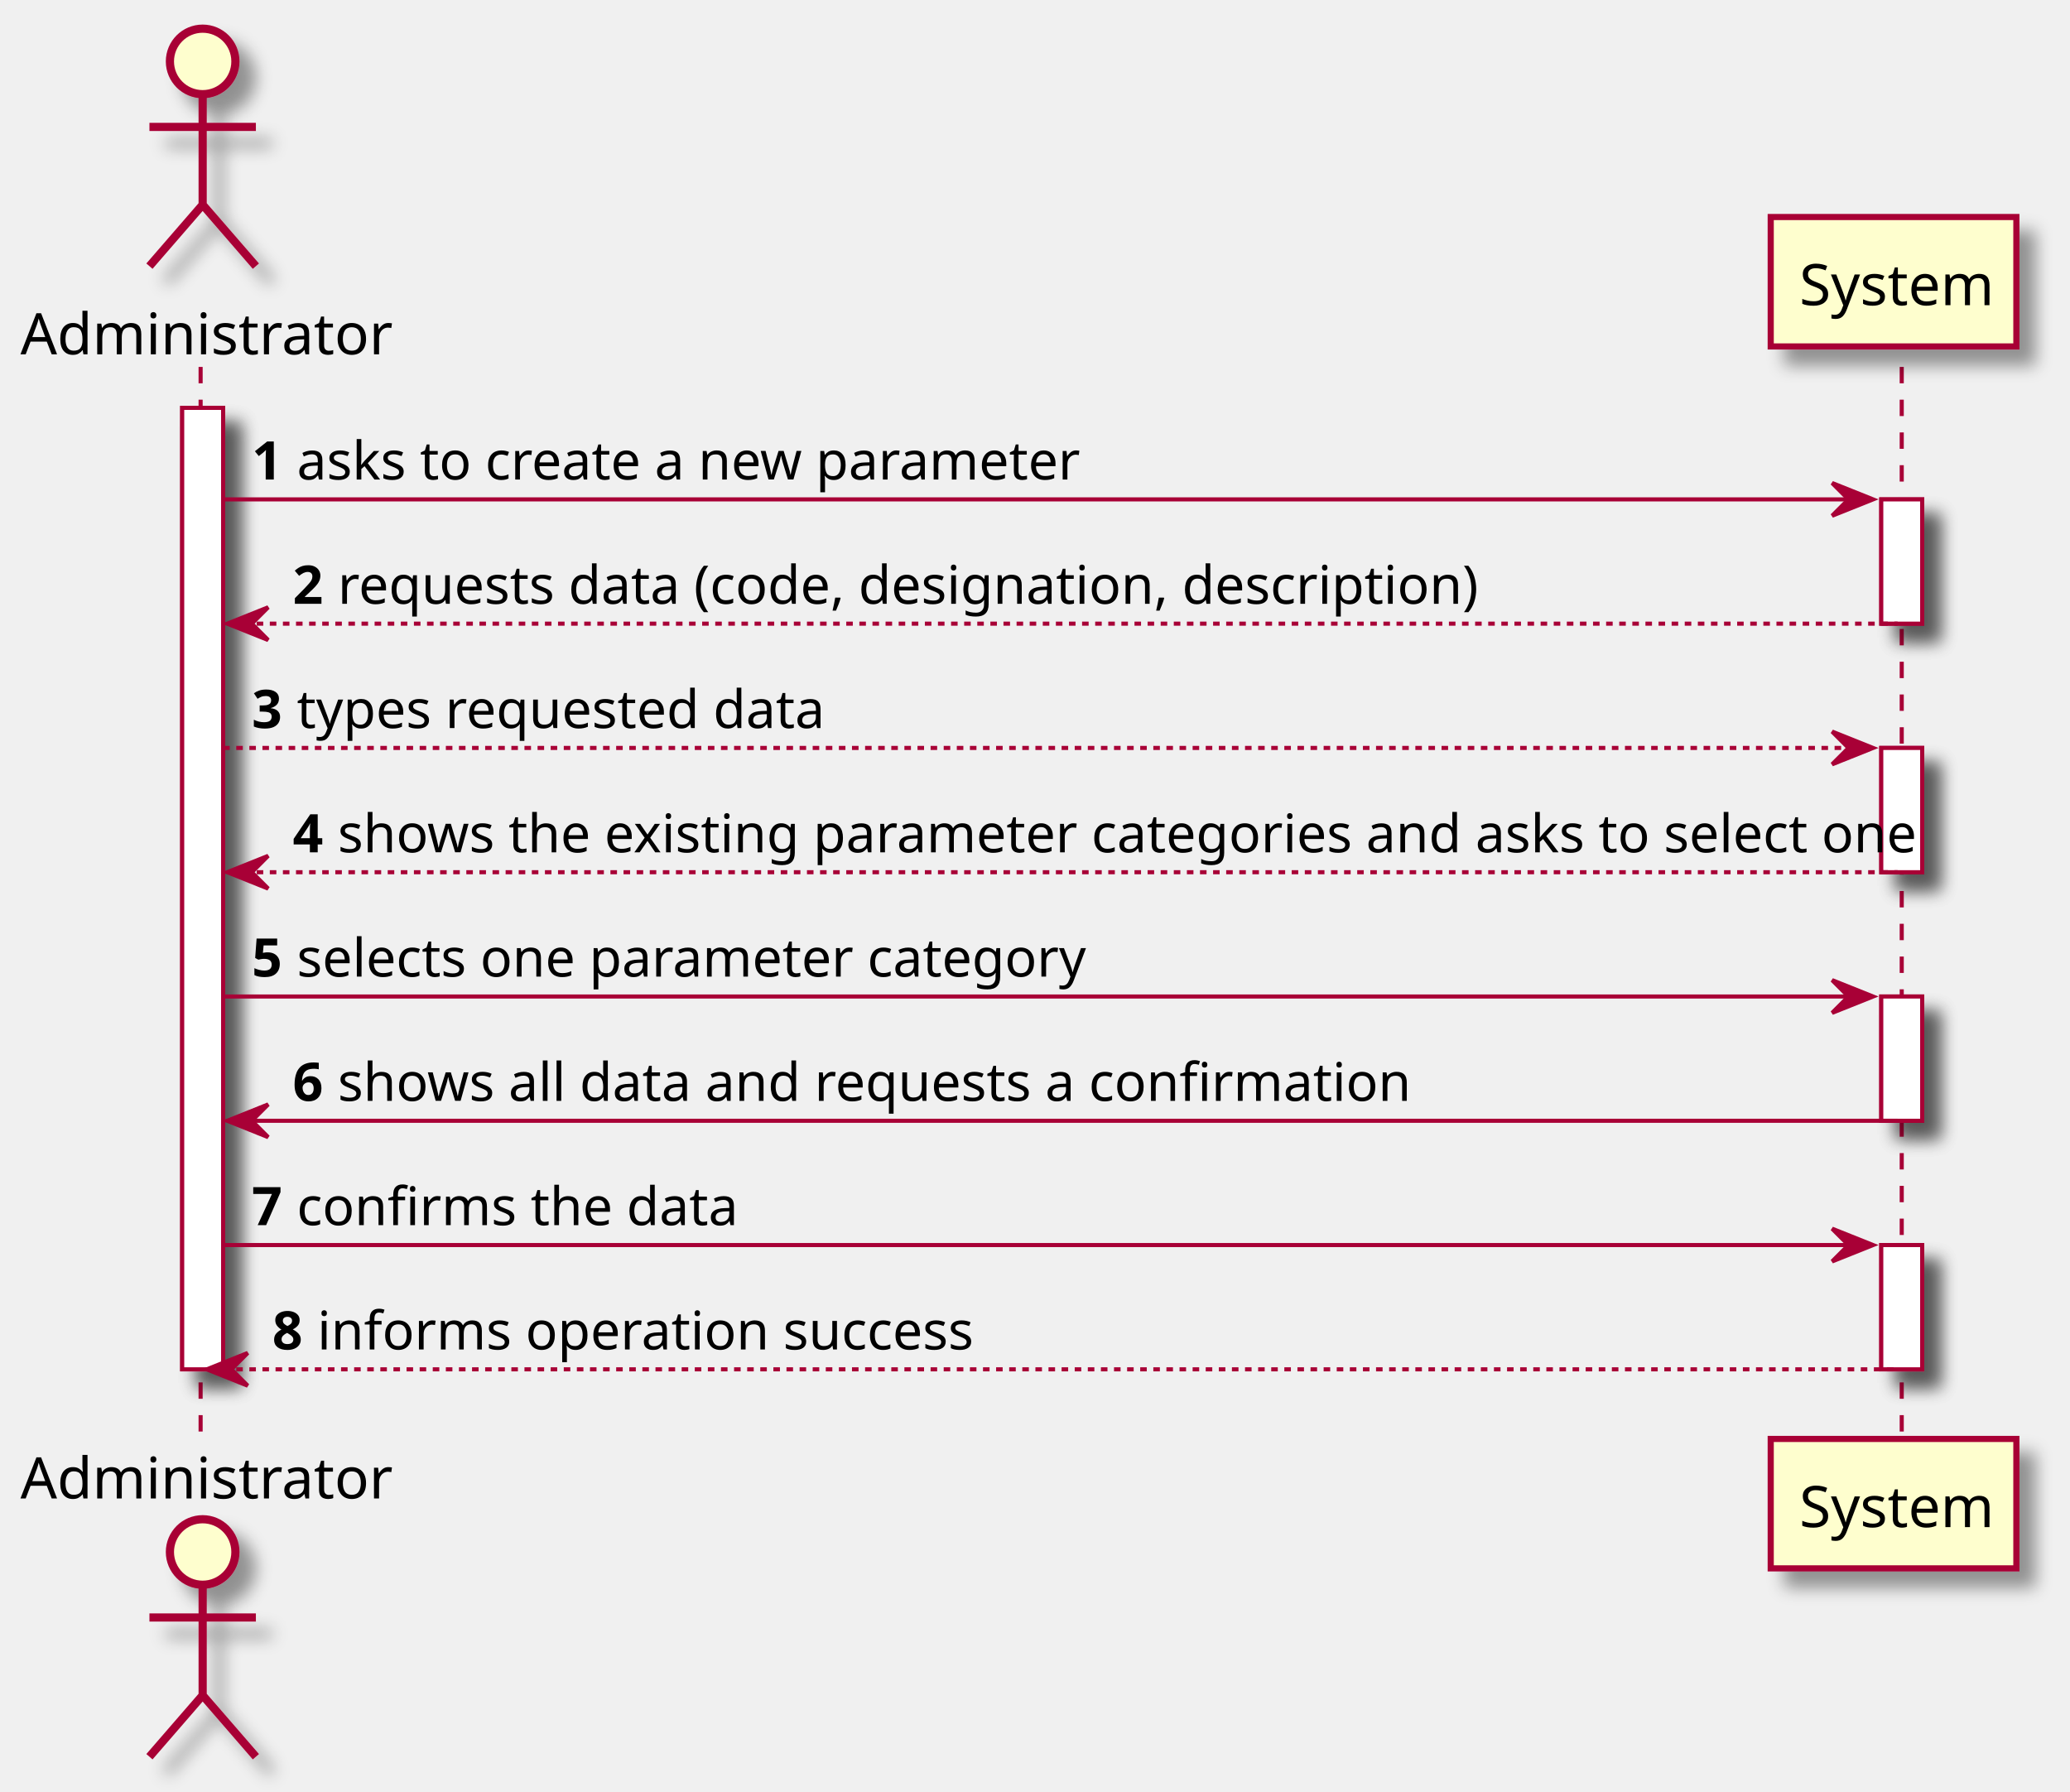
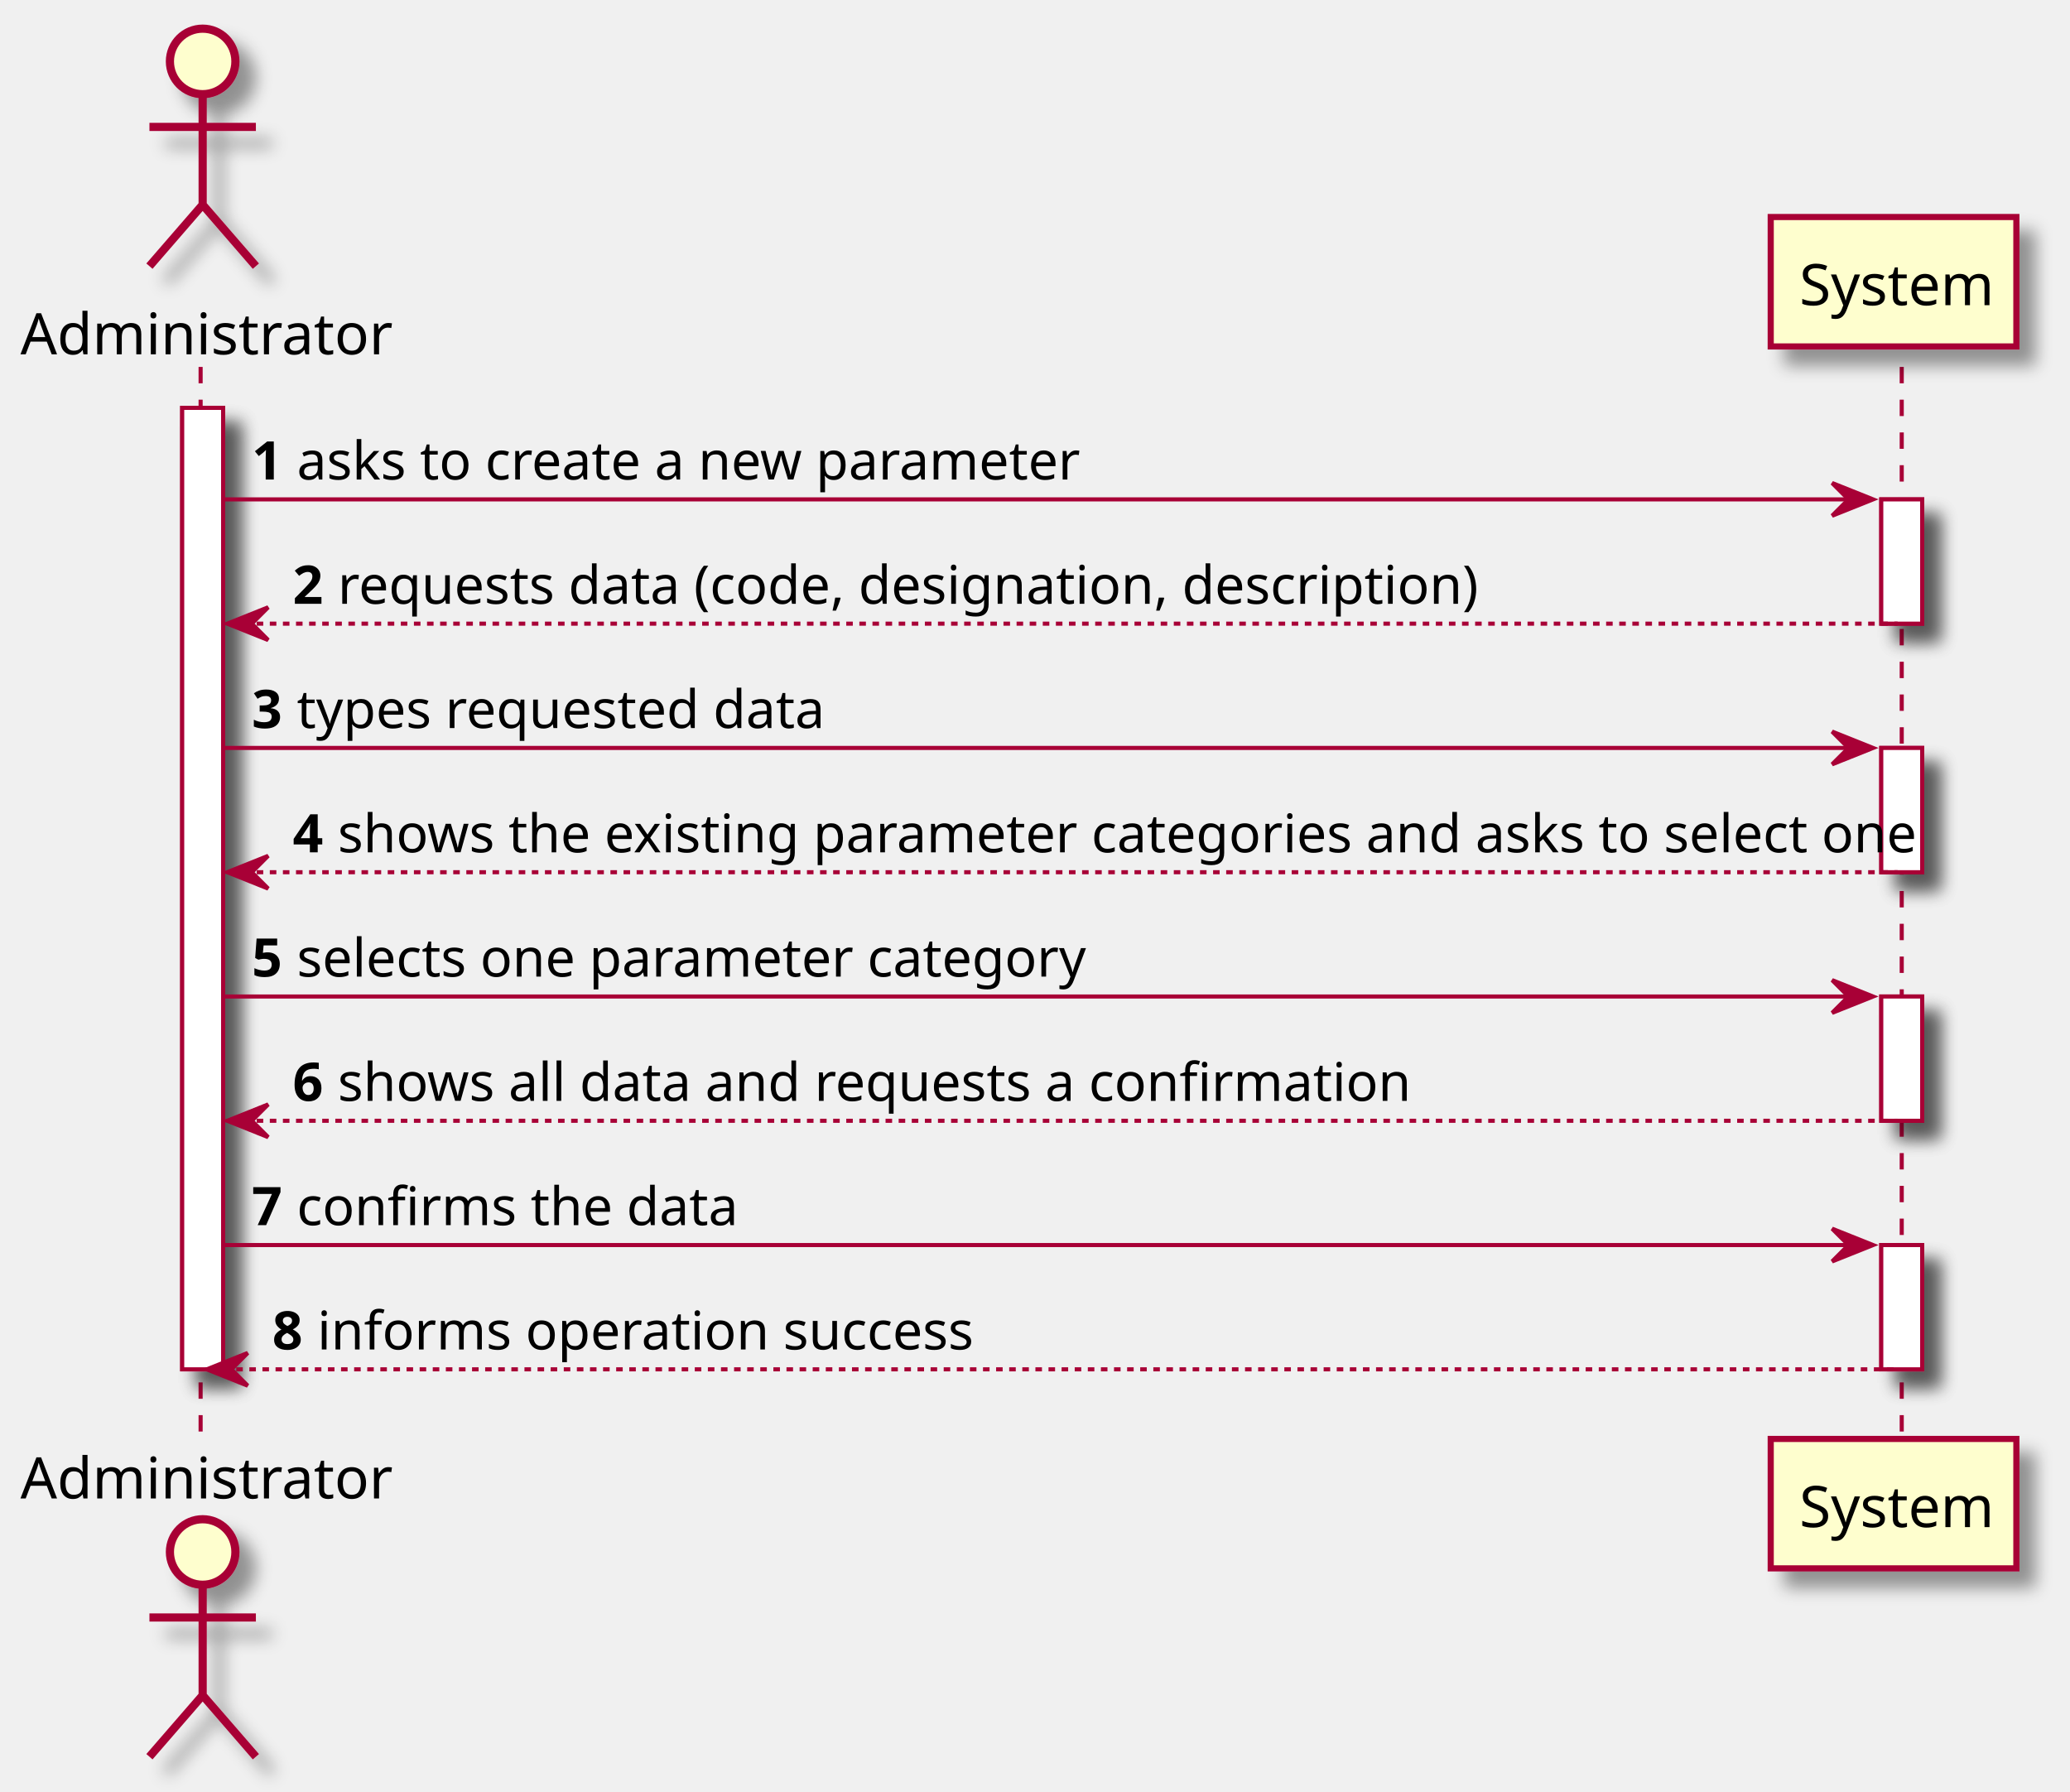
<svg xmlns="http://www.w3.org/2000/svg" contentScriptType="application/ecmascript" contentStyleType="text/css" height="547.5px" preserveAspectRatio="none" style="width:632px;height:547px;" version="1.1" viewBox="0 0 632 547" width="632.5px" zoomAndPan="magnify">
  <defs>
-     <filter height="300%" id="f1lctz6yg4he7g" width="300%" x="-1" y="-1">
+     <filter height="300%" id="fva3t057jt0i6" width="300%" x="-1" y="-1">
      <feGaussianBlur result="blurOut" stdDeviation="2.5" />
      <feColorMatrix in="blurOut" result="blurOut2" type="matrix" values="0 0 0 0 0 0 0 0 0 0 0 0 0 0 0 0 0 0 .4 0" />
      <feOffset dx="5.0" dy="5.0" in="blurOut2" result="blurOut3" />
      <feBlend in="SourceGraphic" in2="blurOut3" mode="normal" />
    </filter>
  </defs>
  <g>
-     <rect fill="#FFFFFF" filter="url(#f1lctz6yg4he7g)" height="293.516" style="stroke:#A80036;stroke-width:1.25;" width="12.5" x="55.625" y="124.512" />
-     <rect fill="#FFFFFF" filter="url(#f1lctz6yg4he7g)" height="37.94" style="stroke:#A80036;stroke-width:1.25;" width="12.5" x="574.375" y="152.451" />
-     <rect fill="#FFFFFF" filter="url(#f1lctz6yg4he7g)" height="37.94" style="stroke:#A80036;stroke-width:1.25;" width="12.5" x="574.375" y="228.33" />
-     <rect fill="#FFFFFF" filter="url(#f1lctz6yg4he7g)" height="37.94" style="stroke:#A80036;stroke-width:1.25;" width="12.5" x="574.375" y="304.209" />
-     <rect fill="#FFFFFF" filter="url(#f1lctz6yg4he7g)" height="37.94" style="stroke:#A80036;stroke-width:1.25;" width="12.5" x="574.375" y="380.088" />
+     <rect fill="#FFFFFF" filter="url(#fva3t057jt0i6)" height="293.516" style="stroke:#A80036;stroke-width:1.25;" width="12.5" x="55.625" y="124.512" />
+     <rect fill="#FFFFFF" filter="url(#fva3t057jt0i6)" height="37.94" style="stroke:#A80036;stroke-width:1.25;" width="12.5" x="574.375" y="152.451" />
+     <rect fill="#FFFFFF" filter="url(#fva3t057jt0i6)" height="37.94" style="stroke:#A80036;stroke-width:1.25;" width="12.5" x="574.375" y="228.33" />
+     <rect fill="#FFFFFF" filter="url(#fva3t057jt0i6)" height="37.94" style="stroke:#A80036;stroke-width:1.25;" width="12.5" x="574.375" y="304.209" />
+     <rect fill="#FFFFFF" filter="url(#fva3t057jt0i6)" height="37.94" style="stroke:#A80036;stroke-width:1.25;" width="12.5" x="574.375" y="380.088" />
    <line style="stroke:#A80036;stroke-width:1.25;stroke-dasharray:5.0,5.0;" x1="61.25" x2="61.25" y1="112.012" y2="440.527" />
    <line style="stroke:#A80036;stroke-width:1.25;stroke-dasharray:5.0,5.0;" x1="580.625" x2="580.625" y1="112.012" y2="440.527" />
    <text fill="#000000" font-family="sans-serif" font-size="17.5" lengthAdjust="spacing" textLength="103.75" x="6.25" y="108.166">Administrator</text>
-     <ellipse cx="61.875" cy="18.75" fill="#FEFECE" filter="url(#f1lctz6yg4he7g)" rx="10" ry="10" style="stroke:#A80036;stroke-width:2.5;" />
-     <path d="M61.875,28.75 L61.875,62.5 M45.625,38.75 L78.125,38.75 M61.875,62.5 L45.625,81.25 M61.875,62.5 L78.125,81.25 " fill="none" filter="url(#f1lctz6yg4he7g)" style="stroke:#A80036;stroke-width:2.5;" />
+     <ellipse cx="61.875" cy="18.75" fill="#FEFECE" filter="url(#fva3t057jt0i6)" rx="10" ry="10" style="stroke:#A80036;stroke-width:2.5;" />
+     <path d="M61.875,28.75 L61.875,62.5 M45.625,38.75 L78.125,38.75 M61.875,62.5 L45.625,81.25 M61.875,62.5 L78.125,81.25 " fill="none" filter="url(#fva3t057jt0i6)" style="stroke:#A80036;stroke-width:2.5;" />
    <text fill="#000000" font-family="sans-serif" font-size="17.5" lengthAdjust="spacing" textLength="103.75" x="6.25" y="457.444">Administrator</text>
-     <ellipse cx="61.875" cy="473.789" fill="#FEFECE" filter="url(#f1lctz6yg4he7g)" rx="10" ry="10" style="stroke:#A80036;stroke-width:2.5;" />
-     <path d="M61.875,483.789 L61.875,517.539 M45.625,493.789 L78.125,493.789 M61.875,517.539 L45.625,536.289 M61.875,517.539 L78.125,536.289 " fill="none" filter="url(#f1lctz6yg4he7g)" style="stroke:#A80036;stroke-width:2.5;" />
-     <rect fill="#FEFECE" filter="url(#f1lctz6yg4he7g)" height="39.512" style="stroke:#A80036;stroke-width:1.875;" width="75" x="540.625" y="66.25" />
+     <ellipse cx="61.875" cy="473.789" fill="#FEFECE" filter="url(#fva3t057jt0i6)" rx="10" ry="10" style="stroke:#A80036;stroke-width:2.5;" />
+     <path d="M61.875,483.789 L61.875,517.539 M45.625,493.789 L78.125,493.789 M61.875,517.539 L45.625,536.289 M61.875,517.539 L78.125,536.289 " fill="none" filter="url(#fva3t057jt0i6)" style="stroke:#A80036;stroke-width:2.5;" />
+     <rect fill="#FEFECE" filter="url(#fva3t057jt0i6)" height="39.512" style="stroke:#A80036;stroke-width:1.875;" width="75" x="540.625" y="66.25" />
    <text fill="#000000" font-family="sans-serif" font-size="17.5" lengthAdjust="spacing" textLength="57.5" x="549.375" y="93.166">System</text>
-     <rect fill="#FEFECE" filter="url(#f1lctz6yg4he7g)" height="39.512" style="stroke:#A80036;stroke-width:1.875;" width="75" x="540.625" y="439.277" />
+     <rect fill="#FEFECE" filter="url(#fva3t057jt0i6)" height="39.512" style="stroke:#A80036;stroke-width:1.875;" width="75" x="540.625" y="439.277" />
    <text fill="#000000" font-family="sans-serif" font-size="17.5" lengthAdjust="spacing" textLength="57.5" x="549.375" y="466.194">System</text>
-     <rect fill="#FFFFFF" filter="url(#f1lctz6yg4he7g)" height="293.516" style="stroke:#A80036;stroke-width:1.25;" width="12.5" x="55.625" y="124.512" />
-     <rect fill="#FFFFFF" filter="url(#f1lctz6yg4he7g)" height="37.94" style="stroke:#A80036;stroke-width:1.25;" width="12.5" x="574.375" y="152.451" />
-     <rect fill="#FFFFFF" filter="url(#f1lctz6yg4he7g)" height="37.94" style="stroke:#A80036;stroke-width:1.25;" width="12.5" x="574.375" y="228.33" />
-     <rect fill="#FFFFFF" filter="url(#f1lctz6yg4he7g)" height="37.94" style="stroke:#A80036;stroke-width:1.25;" width="12.5" x="574.375" y="304.209" />
-     <rect fill="#FFFFFF" filter="url(#f1lctz6yg4he7g)" height="37.94" style="stroke:#A80036;stroke-width:1.25;" width="12.5" x="574.375" y="380.088" />
+     <rect fill="#FFFFFF" filter="url(#fva3t057jt0i6)" height="293.516" style="stroke:#A80036;stroke-width:1.25;" width="12.5" x="55.625" y="124.512" />
+     <rect fill="#FFFFFF" filter="url(#fva3t057jt0i6)" height="37.94" style="stroke:#A80036;stroke-width:1.25;" width="12.5" x="574.375" y="152.451" />
+     <rect fill="#FFFFFF" filter="url(#fva3t057jt0i6)" height="37.94" style="stroke:#A80036;stroke-width:1.25;" width="12.5" x="574.375" y="228.33" />
+     <rect fill="#FFFFFF" filter="url(#fva3t057jt0i6)" height="37.94" style="stroke:#A80036;stroke-width:1.25;" width="12.5" x="574.375" y="304.209" />
+     <rect fill="#FFFFFF" filter="url(#fva3t057jt0i6)" height="37.94" style="stroke:#A80036;stroke-width:1.25;" width="12.5" x="574.375" y="380.088" />
    <polygon fill="#A80036" points="559.375,147.451,571.875,152.451,559.375,157.451,564.375,152.451" style="stroke:#A80036;stroke-width:1.25;" />
    <line style="stroke:#A80036;stroke-width:1.25;" x1="68.125" x2="566.875" y1="152.451" y2="152.451" />
    <text fill="#000000" font-family="sans-serif" font-size="16.25" font-weight="bold" lengthAdjust="spacing" textLength="8.75" x="76.875" y="146.381">1</text>
    <text fill="#000000" font-family="sans-serif" font-size="16.25" lengthAdjust="spacing" textLength="228.75" x="90.625" y="146.381">asks to create a new parameter</text>
    <polygon fill="#A80036" points="81.875,185.391,69.375,190.391,81.875,195.391,76.875,190.391" style="stroke:#A80036;stroke-width:1.25;" />
    <line style="stroke:#A80036;stroke-width:1.25;stroke-dasharray:2.0,2.0;" x1="74.375" x2="579.375" y1="190.391" y2="190.391" />
    <text fill="#000000" font-family="sans-serif" font-size="16.25" font-weight="bold" lengthAdjust="spacing" textLength="8.75" x="89.375" y="184.32">2</text>
    <text fill="#000000" font-family="sans-serif" font-size="16.25" lengthAdjust="spacing" textLength="330" x="103.125" y="184.32">requests data (code, designation, description)</text>
    <polygon fill="#A80036" points="559.375,223.33,571.875,228.33,559.375,233.33,564.375,228.33" style="stroke:#A80036;stroke-width:1.25;" />
-     <line style="stroke:#A80036;stroke-width:1.25;stroke-dasharray:2.0,2.0;" x1="68.125" x2="566.875" y1="228.33" y2="228.33" />
+     <line style="stroke:#A80036;stroke-width:1.25;" x1="68.125" x2="566.875" y1="228.33" y2="228.33" />
    <text fill="#000000" font-family="sans-serif" font-size="16.25" font-weight="bold" lengthAdjust="spacing" textLength="8.75" x="76.875" y="222.26">3</text>
    <text fill="#000000" font-family="sans-serif" font-size="16.25" lengthAdjust="spacing" textLength="152.5" x="90.625" y="222.26">types requested data</text>
    <polygon fill="#A80036" points="81.875,261.269,69.375,266.269,81.875,271.269,76.875,266.269" style="stroke:#A80036;stroke-width:1.25;" />
    <line style="stroke:#A80036;stroke-width:1.25;stroke-dasharray:2.0,2.0;" x1="74.375" x2="579.375" y1="266.269" y2="266.269" />
    <text fill="#000000" font-family="sans-serif" font-size="16.25" font-weight="bold" lengthAdjust="spacing" textLength="8.75" x="89.375" y="260.199">4</text>
    <text fill="#000000" font-family="sans-serif" font-size="16.25" lengthAdjust="spacing" textLength="462.5" x="103.125" y="260.199">shows the existing parameter categories and asks to select one</text>
    <polygon fill="#A80036" points="559.375,299.209,571.875,304.209,559.375,309.209,564.375,304.209" style="stroke:#A80036;stroke-width:1.25;" />
    <line style="stroke:#A80036;stroke-width:1.25;" x1="68.125" x2="566.875" y1="304.209" y2="304.209" />
    <text fill="#000000" font-family="sans-serif" font-size="16.25" font-weight="bold" lengthAdjust="spacing" textLength="8.75" x="76.875" y="298.138">5</text>
    <text fill="#000000" font-family="sans-serif" font-size="16.25" lengthAdjust="spacing" textLength="228.75" x="90.625" y="298.138">selects one parameter category</text>
    <polygon fill="#A80036" points="81.875,337.148,69.375,342.148,81.875,347.148,76.875,342.148" style="stroke:#A80036;stroke-width:1.25;" />
-     <line style="stroke:#A80036;stroke-width:1.25;" x1="74.375" x2="579.375" y1="342.148" y2="342.148" />
+     <line style="stroke:#A80036;stroke-width:1.25;stroke-dasharray:2.0,2.0;" x1="74.375" x2="579.375" y1="342.148" y2="342.148" />
    <text fill="#000000" font-family="sans-serif" font-size="16.25" font-weight="bold" lengthAdjust="spacing" textLength="8.75" x="89.375" y="336.078">6</text>
    <text fill="#000000" font-family="sans-serif" font-size="16.25" lengthAdjust="spacing" textLength="308.75" x="103.125" y="336.078">shows all data and requests a confirmation</text>
    <polygon fill="#A80036" points="559.375,375.088,571.875,380.088,559.375,385.088,564.375,380.088" style="stroke:#A80036;stroke-width:1.25;" />
    <line style="stroke:#A80036;stroke-width:1.25;" x1="68.125" x2="566.875" y1="380.088" y2="380.088" />
    <text fill="#000000" font-family="sans-serif" font-size="16.25" font-weight="bold" lengthAdjust="spacing" textLength="8.75" x="76.875" y="374.017">7</text>
    <text fill="#000000" font-family="sans-serif" font-size="16.25" lengthAdjust="spacing" textLength="125" x="90.625" y="374.017">confirms the data</text>
    <polygon fill="#A80036" points="75.625,413.027,63.125,418.027,75.625,423.027,70.625,418.027" style="stroke:#A80036;stroke-width:1.25;" />
    <line style="stroke:#A80036;stroke-width:1.25;stroke-dasharray:2.0,2.0;" x1="68.125" x2="579.375" y1="418.027" y2="418.027" />
    <text fill="#000000" font-family="sans-serif" font-size="16.25" font-weight="bold" lengthAdjust="spacing" textLength="8.75" x="83.125" y="411.957">8</text>
    <text fill="#000000" font-family="sans-serif" font-size="16.25" lengthAdjust="spacing" textLength="190" x="96.875" y="411.957">informs operation success</text>
  </g>
</svg>
